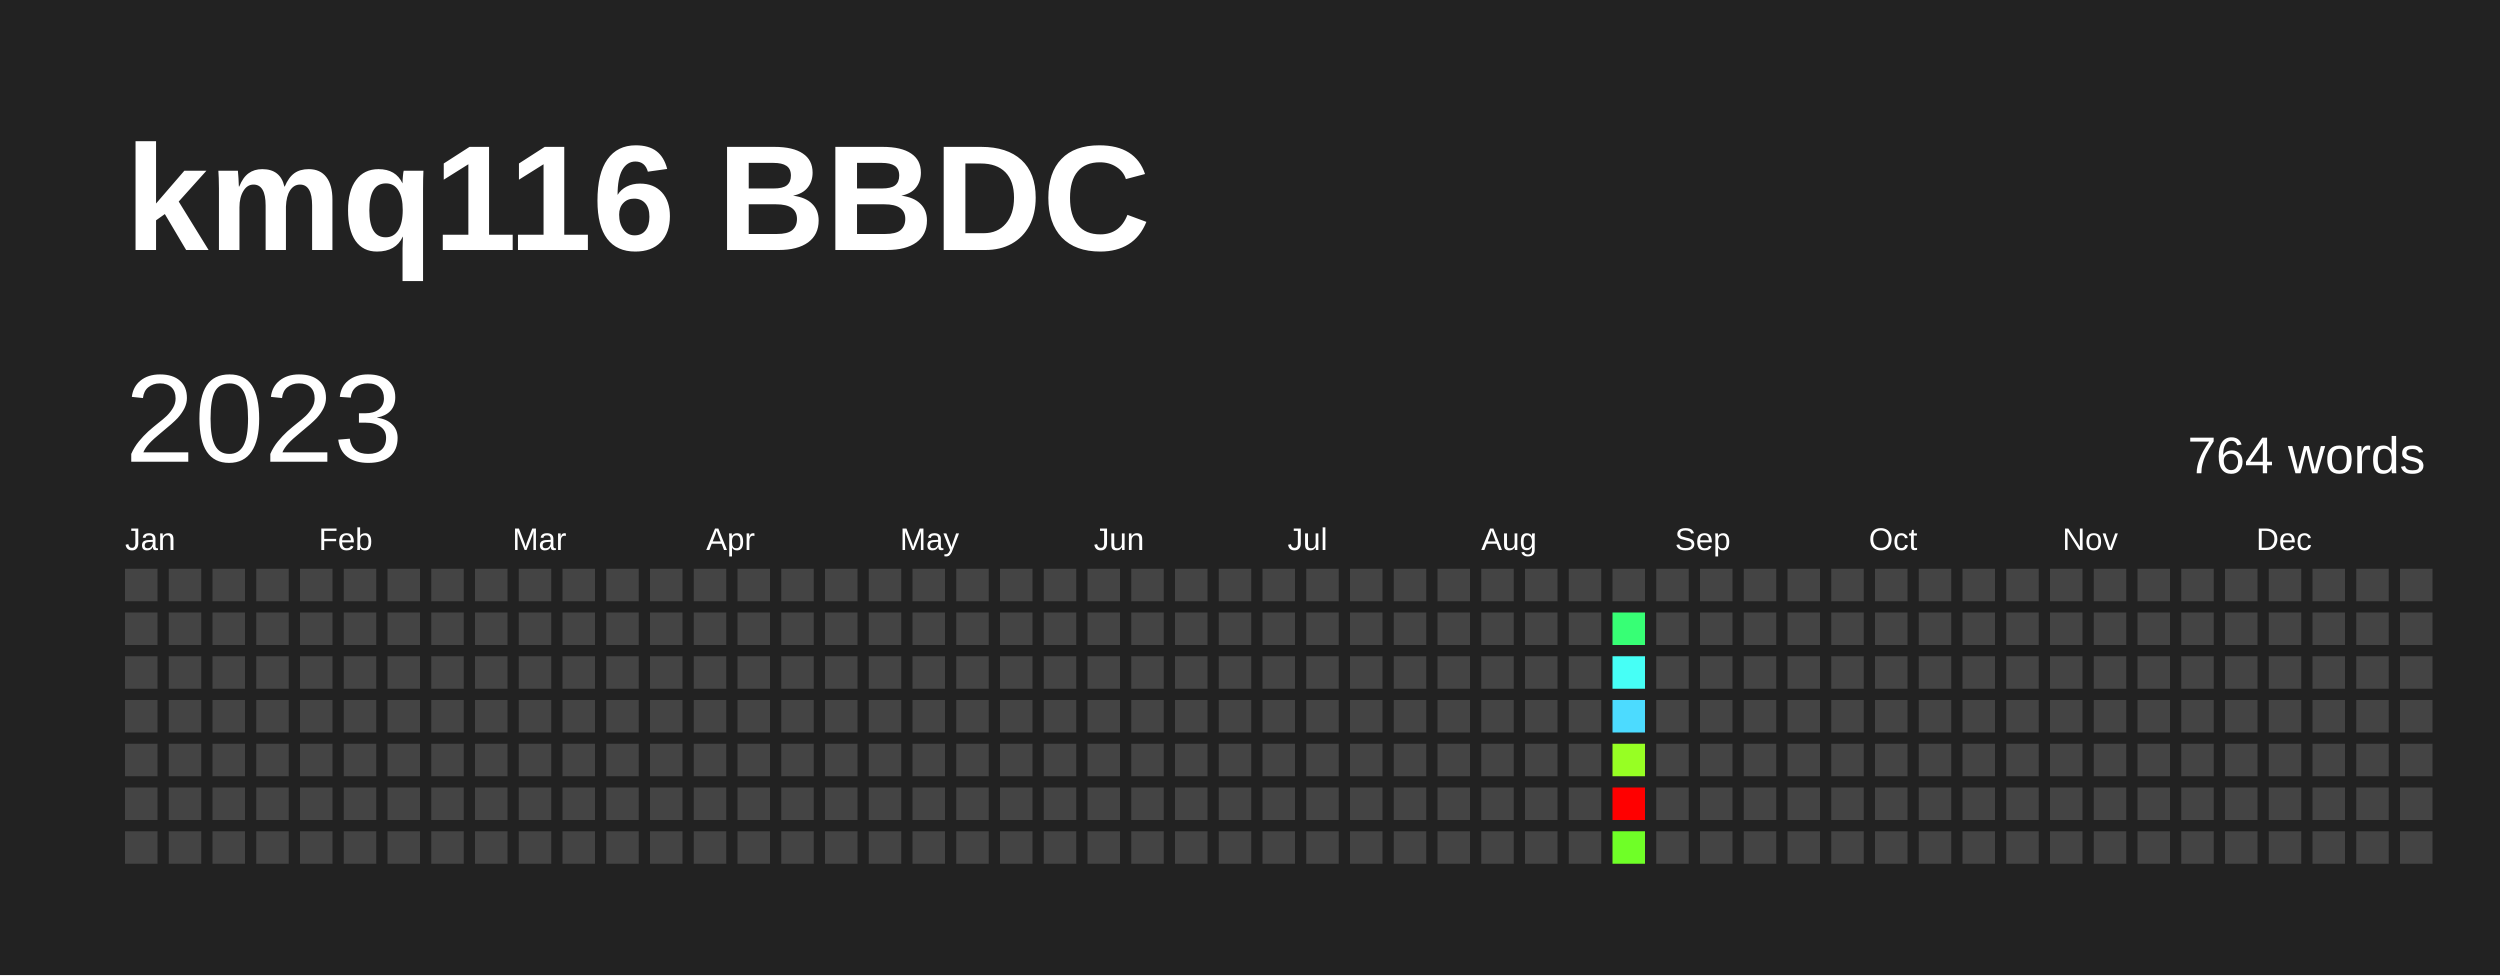
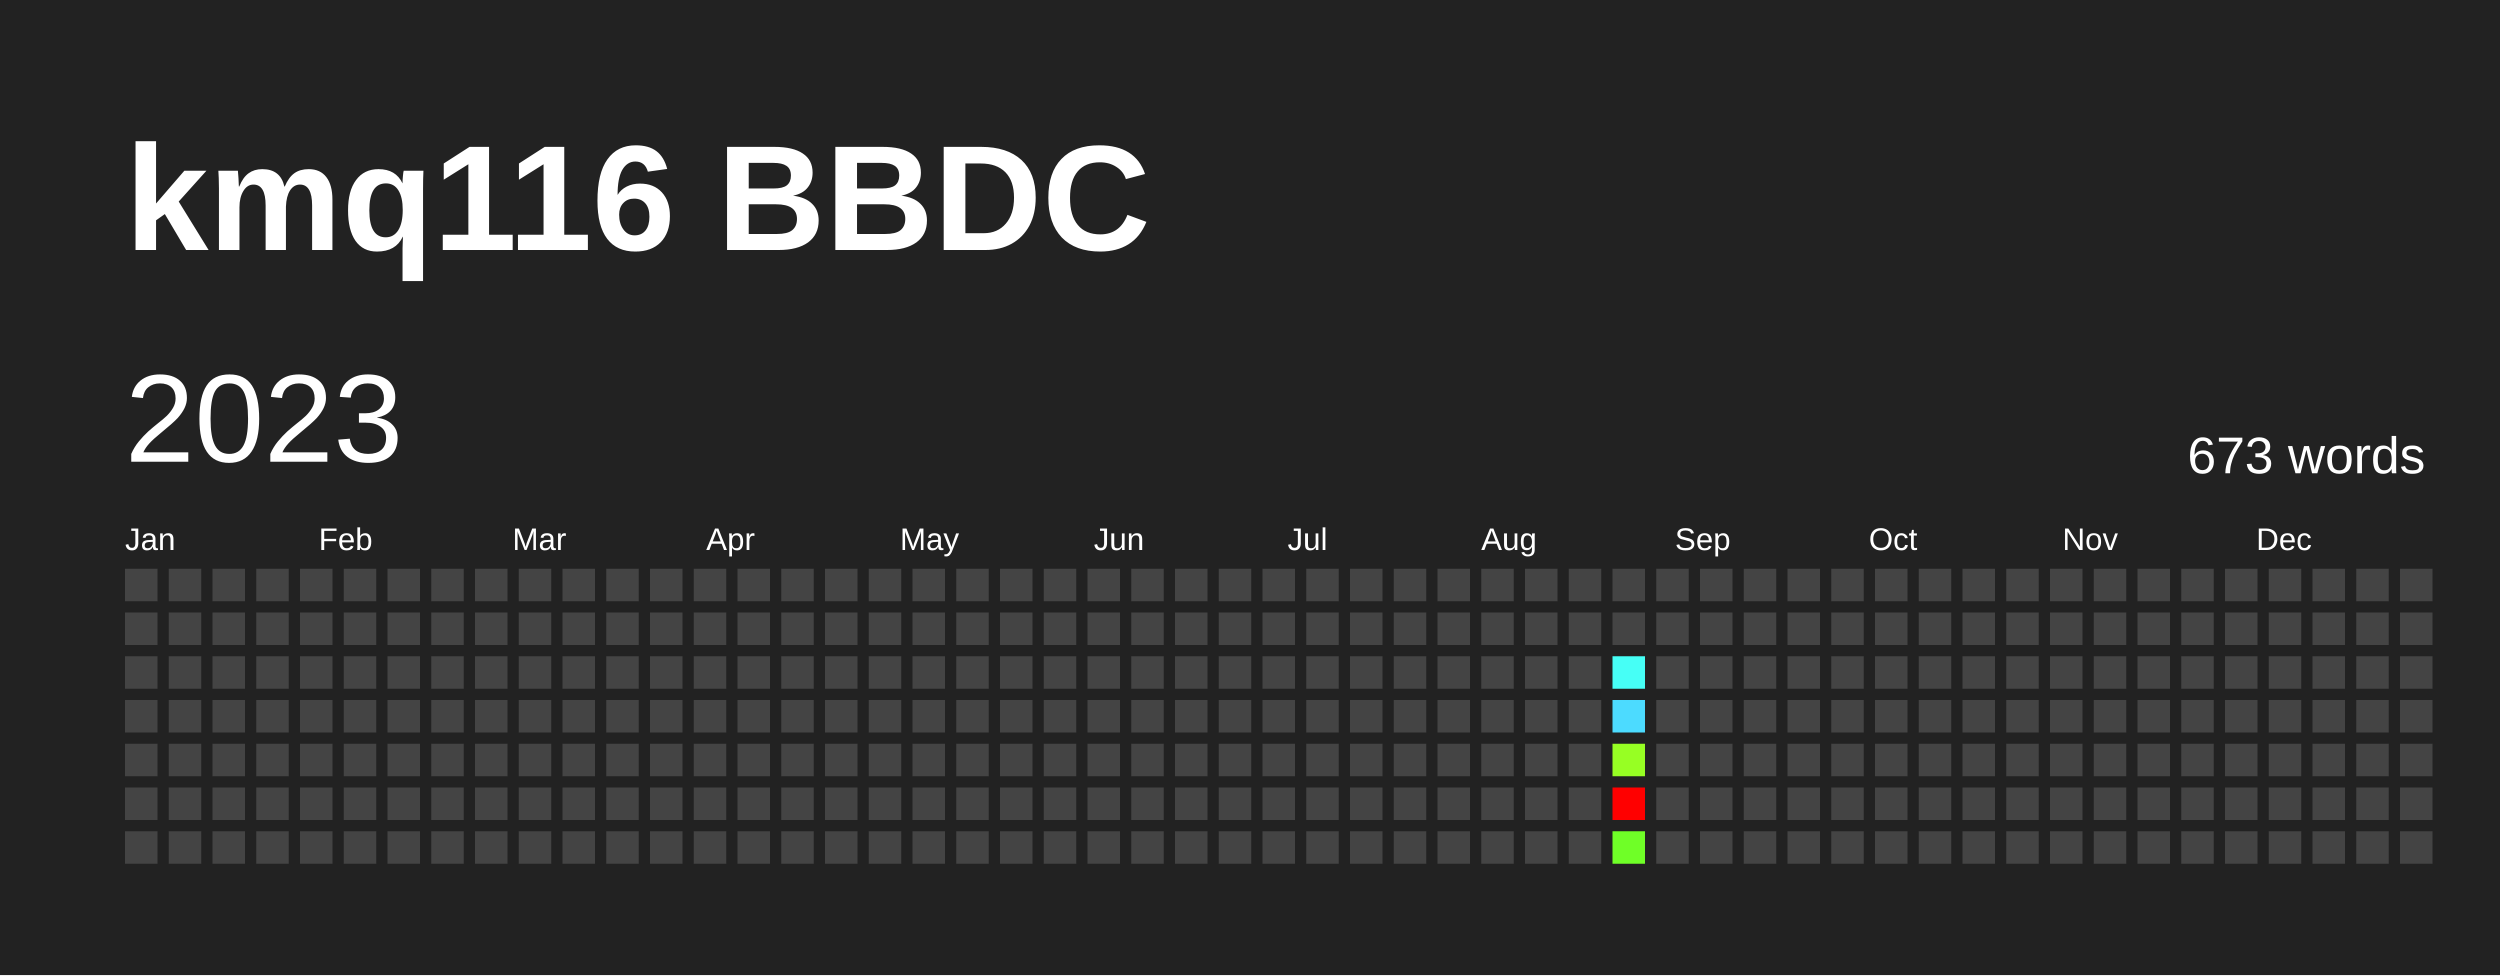
<svg xmlns="http://www.w3.org/2000/svg" baseProfile="full" height="78mm" version="1.1" viewBox="0,0,200,78" width="200mm">
  <defs />
  <rect fill="#222222" height="78" width="200" x="0" y="0" />
  <text fill="#FFFFFF" style="font-size:12px; font-family:Arial; font-weight:bold;" x="10" y="20">kmq116 BBDC</text>
  <text dominant-baseline="hanging" fill="#FFFFFF" style="font-size:10.0px; font-family:Arial;" x="10" y="30">2023</text>
-   <text dominant-baseline="hanging" fill="#FFFFFF" style="font-size:4.125px; font-family:Arial;" x="175" y="35">764 words</text>
+   <text dominant-baseline="hanging" fill="#FFFFFF" style="font-size:4.125px; font-family:Arial;" x="175" y="35">673 words</text>
  <text fill="#FFFFFF" style="font-size:2.5px; font-family:Arial" x="10.0" y="44">Jan</text>
  <text fill="#FFFFFF" style="font-size:2.5px; font-family:Arial" x="25.5" y="44">Feb</text>
  <text fill="#FFFFFF" style="font-size:2.5px; font-family:Arial" x="41.0" y="44">Mar</text>
  <text fill="#FFFFFF" style="font-size:2.5px; font-family:Arial" x="56.5" y="44">Apr</text>
  <text fill="#FFFFFF" style="font-size:2.5px; font-family:Arial" x="72.0" y="44">May</text>
  <text fill="#FFFFFF" style="font-size:2.5px; font-family:Arial" x="87.5" y="44">Jun</text>
  <text fill="#FFFFFF" style="font-size:2.5px; font-family:Arial" x="103.0" y="44">Jul</text>
  <text fill="#FFFFFF" style="font-size:2.5px; font-family:Arial" x="118.5" y="44">Aug</text>
  <text fill="#FFFFFF" style="font-size:2.5px; font-family:Arial" x="134.0" y="44">Sep</text>
  <text fill="#FFFFFF" style="font-size:2.5px; font-family:Arial" x="149.5" y="44">Oct</text>
  <text fill="#FFFFFF" style="font-size:2.5px; font-family:Arial" x="165.0" y="44">Nov</text>
  <text fill="#FFFFFF" style="font-size:2.5px; font-family:Arial" x="180.5" y="44">Dec</text>
  <rect fill="#444444" height="2.6" width="2.6" x="10.0" y="45.5" />
  <rect fill="#444444" height="2.6" width="2.6" x="10.0" y="49.0" />
  <rect fill="#444444" height="2.6" width="2.6" x="10.0" y="52.5" />
  <rect fill="#444444" height="2.6" width="2.6" x="10.0" y="56.0" />
  <rect fill="#444444" height="2.6" width="2.6" x="10.0" y="59.5" />
  <rect fill="#444444" height="2.6" width="2.6" x="10.0" y="63.0" />
  <rect fill="#444444" height="2.6" width="2.6" x="10.0" y="66.5" />
  <rect fill="#444444" height="2.6" width="2.6" x="13.5" y="45.5" />
  <rect fill="#444444" height="2.6" width="2.6" x="13.5" y="49.0" />
  <rect fill="#444444" height="2.6" width="2.6" x="13.5" y="52.5" />
  <rect fill="#444444" height="2.6" width="2.6" x="13.5" y="56.0" />
  <rect fill="#444444" height="2.6" width="2.6" x="13.5" y="59.5" />
  <rect fill="#444444" height="2.6" width="2.6" x="13.5" y="63.0" />
  <rect fill="#444444" height="2.6" width="2.6" x="13.5" y="66.5" />
  <rect fill="#444444" height="2.6" width="2.6" x="17.0" y="45.5" />
  <rect fill="#444444" height="2.6" width="2.6" x="17.0" y="49.0" />
  <rect fill="#444444" height="2.6" width="2.6" x="17.0" y="52.5" />
  <rect fill="#444444" height="2.6" width="2.6" x="17.0" y="56.0" />
  <rect fill="#444444" height="2.6" width="2.6" x="17.0" y="59.5" />
  <rect fill="#444444" height="2.6" width="2.6" x="17.0" y="63.0" />
  <rect fill="#444444" height="2.6" width="2.6" x="17.0" y="66.5" />
  <rect fill="#444444" height="2.6" width="2.6" x="20.5" y="45.5" />
  <rect fill="#444444" height="2.6" width="2.6" x="20.5" y="49.0" />
  <rect fill="#444444" height="2.6" width="2.6" x="20.5" y="52.5" />
  <rect fill="#444444" height="2.6" width="2.6" x="20.5" y="56.0" />
  <rect fill="#444444" height="2.6" width="2.6" x="20.5" y="59.5" />
  <rect fill="#444444" height="2.6" width="2.6" x="20.5" y="63.0" />
  <rect fill="#444444" height="2.6" width="2.6" x="20.5" y="66.5" />
  <rect fill="#444444" height="2.6" width="2.6" x="24.0" y="45.5" />
  <rect fill="#444444" height="2.6" width="2.6" x="24.0" y="49.0" />
  <rect fill="#444444" height="2.6" width="2.6" x="24.0" y="52.5" />
  <rect fill="#444444" height="2.6" width="2.6" x="24.0" y="56.0" />
  <rect fill="#444444" height="2.6" width="2.6" x="24.0" y="59.5" />
  <rect fill="#444444" height="2.6" width="2.6" x="24.0" y="63.0" />
  <rect fill="#444444" height="2.6" width="2.6" x="24.0" y="66.5" />
  <rect fill="#444444" height="2.6" width="2.6" x="27.5" y="45.5" />
  <rect fill="#444444" height="2.6" width="2.6" x="27.5" y="49.0" />
  <rect fill="#444444" height="2.6" width="2.6" x="27.5" y="52.5" />
  <rect fill="#444444" height="2.6" width="2.6" x="27.5" y="56.0" />
  <rect fill="#444444" height="2.6" width="2.6" x="27.5" y="59.5" />
  <rect fill="#444444" height="2.6" width="2.6" x="27.5" y="63.0" />
  <rect fill="#444444" height="2.6" width="2.6" x="27.5" y="66.5" />
  <rect fill="#444444" height="2.6" width="2.6" x="31.0" y="45.5" />
  <rect fill="#444444" height="2.6" width="2.6" x="31.0" y="49.0" />
  <rect fill="#444444" height="2.6" width="2.6" x="31.0" y="52.5" />
  <rect fill="#444444" height="2.6" width="2.6" x="31.0" y="56.0" />
  <rect fill="#444444" height="2.6" width="2.6" x="31.0" y="59.5" />
  <rect fill="#444444" height="2.6" width="2.6" x="31.0" y="63.0" />
  <rect fill="#444444" height="2.6" width="2.6" x="31.0" y="66.5" />
  <rect fill="#444444" height="2.6" width="2.6" x="34.5" y="45.5" />
  <rect fill="#444444" height="2.6" width="2.6" x="34.5" y="49.0" />
  <rect fill="#444444" height="2.6" width="2.6" x="34.5" y="52.5" />
  <rect fill="#444444" height="2.6" width="2.6" x="34.5" y="56.0" />
  <rect fill="#444444" height="2.6" width="2.6" x="34.5" y="59.5" />
  <rect fill="#444444" height="2.6" width="2.6" x="34.5" y="63.0" />
  <rect fill="#444444" height="2.6" width="2.6" x="34.5" y="66.5" />
  <rect fill="#444444" height="2.6" width="2.6" x="38.0" y="45.5" />
  <rect fill="#444444" height="2.6" width="2.6" x="38.0" y="49.0" />
  <rect fill="#444444" height="2.6" width="2.6" x="38.0" y="52.5" />
  <rect fill="#444444" height="2.6" width="2.6" x="38.0" y="56.0" />
  <rect fill="#444444" height="2.6" width="2.6" x="38.0" y="59.5" />
  <rect fill="#444444" height="2.6" width="2.6" x="38.0" y="63.0" />
  <rect fill="#444444" height="2.6" width="2.6" x="38.0" y="66.5" />
  <rect fill="#444444" height="2.6" width="2.6" x="41.5" y="45.5" />
  <rect fill="#444444" height="2.6" width="2.6" x="41.5" y="49.0" />
  <rect fill="#444444" height="2.6" width="2.6" x="41.5" y="52.5" />
  <rect fill="#444444" height="2.6" width="2.6" x="41.5" y="56.0" />
  <rect fill="#444444" height="2.6" width="2.6" x="41.5" y="59.5" />
  <rect fill="#444444" height="2.6" width="2.6" x="41.5" y="63.0" />
  <rect fill="#444444" height="2.6" width="2.6" x="41.5" y="66.5" />
  <rect fill="#444444" height="2.6" width="2.6" x="45.0" y="45.5" />
  <rect fill="#444444" height="2.6" width="2.6" x="45.0" y="49.0" />
  <rect fill="#444444" height="2.6" width="2.6" x="45.0" y="52.5" />
  <rect fill="#444444" height="2.6" width="2.6" x="45.0" y="56.0" />
  <rect fill="#444444" height="2.6" width="2.6" x="45.0" y="59.5" />
  <rect fill="#444444" height="2.6" width="2.6" x="45.0" y="63.0" />
  <rect fill="#444444" height="2.6" width="2.6" x="45.0" y="66.5" />
  <rect fill="#444444" height="2.6" width="2.6" x="48.5" y="45.5" />
  <rect fill="#444444" height="2.6" width="2.6" x="48.5" y="49.0" />
  <rect fill="#444444" height="2.6" width="2.6" x="48.5" y="52.5" />
  <rect fill="#444444" height="2.6" width="2.6" x="48.5" y="56.0" />
  <rect fill="#444444" height="2.6" width="2.6" x="48.5" y="59.5" />
  <rect fill="#444444" height="2.6" width="2.6" x="48.5" y="63.0" />
  <rect fill="#444444" height="2.6" width="2.6" x="48.5" y="66.5" />
  <rect fill="#444444" height="2.6" width="2.6" x="52.0" y="45.5" />
  <rect fill="#444444" height="2.6" width="2.6" x="52.0" y="49.0" />
  <rect fill="#444444" height="2.6" width="2.6" x="52.0" y="52.5" />
  <rect fill="#444444" height="2.6" width="2.6" x="52.0" y="56.0" />
  <rect fill="#444444" height="2.6" width="2.6" x="52.0" y="59.5" />
  <rect fill="#444444" height="2.6" width="2.6" x="52.0" y="63.0" />
  <rect fill="#444444" height="2.6" width="2.6" x="52.0" y="66.5" />
  <rect fill="#444444" height="2.6" width="2.6" x="55.5" y="45.5" />
  <rect fill="#444444" height="2.6" width="2.6" x="55.5" y="49.0" />
  <rect fill="#444444" height="2.6" width="2.6" x="55.5" y="52.5" />
  <rect fill="#444444" height="2.6" width="2.6" x="55.5" y="56.0" />
  <rect fill="#444444" height="2.6" width="2.6" x="55.5" y="59.5" />
  <rect fill="#444444" height="2.6" width="2.6" x="55.5" y="63.0" />
  <rect fill="#444444" height="2.6" width="2.6" x="55.5" y="66.5" />
  <rect fill="#444444" height="2.6" width="2.6" x="59.0" y="45.5" />
  <rect fill="#444444" height="2.6" width="2.6" x="59.0" y="49.0" />
  <rect fill="#444444" height="2.6" width="2.6" x="59.0" y="52.5" />
  <rect fill="#444444" height="2.6" width="2.6" x="59.0" y="56.0" />
  <rect fill="#444444" height="2.6" width="2.6" x="59.0" y="59.5" />
  <rect fill="#444444" height="2.6" width="2.6" x="59.0" y="63.0" />
  <rect fill="#444444" height="2.6" width="2.6" x="59.0" y="66.5" />
  <rect fill="#444444" height="2.6" width="2.6" x="62.5" y="45.5" />
  <rect fill="#444444" height="2.6" width="2.6" x="62.5" y="49.0" />
  <rect fill="#444444" height="2.6" width="2.6" x="62.5" y="52.5" />
  <rect fill="#444444" height="2.6" width="2.6" x="62.5" y="56.0" />
  <rect fill="#444444" height="2.6" width="2.6" x="62.5" y="59.5" />
  <rect fill="#444444" height="2.6" width="2.6" x="62.5" y="63.0" />
  <rect fill="#444444" height="2.6" width="2.6" x="62.5" y="66.5" />
  <rect fill="#444444" height="2.6" width="2.6" x="66.0" y="45.5" />
  <rect fill="#444444" height="2.6" width="2.6" x="66.0" y="49.0" />
  <rect fill="#444444" height="2.6" width="2.6" x="66.0" y="52.5" />
  <rect fill="#444444" height="2.6" width="2.6" x="66.0" y="56.0" />
  <rect fill="#444444" height="2.6" width="2.6" x="66.0" y="59.5" />
  <rect fill="#444444" height="2.6" width="2.6" x="66.0" y="63.0" />
  <rect fill="#444444" height="2.6" width="2.6" x="66.0" y="66.5" />
  <rect fill="#444444" height="2.6" width="2.6" x="69.5" y="45.5" />
  <rect fill="#444444" height="2.6" width="2.6" x="69.5" y="49.0" />
  <rect fill="#444444" height="2.6" width="2.6" x="69.5" y="52.5" />
  <rect fill="#444444" height="2.6" width="2.6" x="69.5" y="56.0" />
  <rect fill="#444444" height="2.6" width="2.6" x="69.5" y="59.5" />
  <rect fill="#444444" height="2.6" width="2.6" x="69.5" y="63.0" />
  <rect fill="#444444" height="2.6" width="2.6" x="69.5" y="66.5" />
  <rect fill="#444444" height="2.6" width="2.6" x="73.0" y="45.5" />
  <rect fill="#444444" height="2.6" width="2.6" x="73.0" y="49.0" />
  <rect fill="#444444" height="2.6" width="2.6" x="73.0" y="52.5" />
  <rect fill="#444444" height="2.6" width="2.6" x="73.0" y="56.0" />
  <rect fill="#444444" height="2.6" width="2.6" x="73.0" y="59.5" />
  <rect fill="#444444" height="2.6" width="2.6" x="73.0" y="63.0" />
  <rect fill="#444444" height="2.6" width="2.6" x="73.0" y="66.5" />
  <rect fill="#444444" height="2.6" width="2.6" x="76.5" y="45.5" />
  <rect fill="#444444" height="2.6" width="2.6" x="76.5" y="49.0" />
  <rect fill="#444444" height="2.6" width="2.6" x="76.5" y="52.5" />
  <rect fill="#444444" height="2.6" width="2.6" x="76.5" y="56.0" />
  <rect fill="#444444" height="2.6" width="2.6" x="76.5" y="59.5" />
  <rect fill="#444444" height="2.6" width="2.6" x="76.5" y="63.0" />
  <rect fill="#444444" height="2.6" width="2.6" x="76.5" y="66.5" />
  <rect fill="#444444" height="2.6" width="2.6" x="80.0" y="45.5" />
  <rect fill="#444444" height="2.6" width="2.6" x="80.0" y="49.0" />
  <rect fill="#444444" height="2.6" width="2.6" x="80.0" y="52.5" />
  <rect fill="#444444" height="2.6" width="2.6" x="80.0" y="56.0" />
  <rect fill="#444444" height="2.6" width="2.6" x="80.0" y="59.5" />
  <rect fill="#444444" height="2.6" width="2.6" x="80.0" y="63.0" />
  <rect fill="#444444" height="2.6" width="2.6" x="80.0" y="66.5" />
  <rect fill="#444444" height="2.6" width="2.6" x="83.5" y="45.5" />
  <rect fill="#444444" height="2.6" width="2.6" x="83.5" y="49.0" />
  <rect fill="#444444" height="2.6" width="2.6" x="83.5" y="52.5" />
  <rect fill="#444444" height="2.6" width="2.6" x="83.5" y="56.0" />
  <rect fill="#444444" height="2.6" width="2.6" x="83.5" y="59.5" />
  <rect fill="#444444" height="2.6" width="2.6" x="83.5" y="63.0" />
  <rect fill="#444444" height="2.6" width="2.6" x="83.5" y="66.5" />
  <rect fill="#444444" height="2.6" width="2.6" x="87.0" y="45.5" />
  <rect fill="#444444" height="2.6" width="2.6" x="87.0" y="49.0" />
  <rect fill="#444444" height="2.6" width="2.6" x="87.0" y="52.5" />
  <rect fill="#444444" height="2.6" width="2.6" x="87.0" y="56.0" />
  <rect fill="#444444" height="2.6" width="2.6" x="87.0" y="59.5" />
  <rect fill="#444444" height="2.6" width="2.6" x="87.0" y="63.0" />
  <rect fill="#444444" height="2.6" width="2.6" x="87.0" y="66.5" />
  <rect fill="#444444" height="2.6" width="2.6" x="90.5" y="45.5" />
  <rect fill="#444444" height="2.6" width="2.6" x="90.5" y="49.0" />
  <rect fill="#444444" height="2.6" width="2.6" x="90.5" y="52.5" />
  <rect fill="#444444" height="2.6" width="2.6" x="90.5" y="56.0" />
  <rect fill="#444444" height="2.6" width="2.6" x="90.5" y="59.5" />
  <rect fill="#444444" height="2.6" width="2.6" x="90.5" y="63.0" />
  <rect fill="#444444" height="2.6" width="2.6" x="90.5" y="66.5" />
  <rect fill="#444444" height="2.6" width="2.6" x="94.0" y="45.5" />
  <rect fill="#444444" height="2.6" width="2.6" x="94.0" y="49.0" />
  <rect fill="#444444" height="2.6" width="2.6" x="94.0" y="52.5" />
  <rect fill="#444444" height="2.6" width="2.6" x="94.0" y="56.0" />
  <rect fill="#444444" height="2.6" width="2.6" x="94.0" y="59.5" />
  <rect fill="#444444" height="2.6" width="2.6" x="94.0" y="63.0" />
  <rect fill="#444444" height="2.6" width="2.6" x="94.0" y="66.5" />
  <rect fill="#444444" height="2.6" width="2.6" x="97.5" y="45.5" />
  <rect fill="#444444" height="2.6" width="2.6" x="97.5" y="49.0" />
  <rect fill="#444444" height="2.6" width="2.6" x="97.5" y="52.5" />
  <rect fill="#444444" height="2.6" width="2.6" x="97.5" y="56.0" />
  <rect fill="#444444" height="2.6" width="2.6" x="97.5" y="59.5" />
  <rect fill="#444444" height="2.6" width="2.6" x="97.5" y="63.0" />
  <rect fill="#444444" height="2.6" width="2.6" x="97.5" y="66.5" />
  <rect fill="#444444" height="2.6" width="2.6" x="101.0" y="45.5" />
  <rect fill="#444444" height="2.6" width="2.6" x="101.0" y="49.0" />
  <rect fill="#444444" height="2.6" width="2.6" x="101.0" y="52.5" />
  <rect fill="#444444" height="2.6" width="2.6" x="101.0" y="56.0" />
  <rect fill="#444444" height="2.6" width="2.6" x="101.0" y="59.5" />
  <rect fill="#444444" height="2.6" width="2.6" x="101.0" y="63.0" />
  <rect fill="#444444" height="2.6" width="2.6" x="101.0" y="66.5" />
  <rect fill="#444444" height="2.6" width="2.6" x="104.5" y="45.5" />
  <rect fill="#444444" height="2.6" width="2.6" x="104.5" y="49.0" />
  <rect fill="#444444" height="2.6" width="2.6" x="104.5" y="52.5" />
  <rect fill="#444444" height="2.6" width="2.6" x="104.5" y="56.0" />
  <rect fill="#444444" height="2.6" width="2.6" x="104.5" y="59.5" />
  <rect fill="#444444" height="2.6" width="2.6" x="104.5" y="63.0" />
  <rect fill="#444444" height="2.6" width="2.6" x="104.5" y="66.5" />
  <rect fill="#444444" height="2.6" width="2.6" x="108.0" y="45.5" />
  <rect fill="#444444" height="2.6" width="2.6" x="108.0" y="49.0" />
  <rect fill="#444444" height="2.6" width="2.6" x="108.0" y="52.5" />
  <rect fill="#444444" height="2.6" width="2.6" x="108.0" y="56.0" />
  <rect fill="#444444" height="2.6" width="2.6" x="108.0" y="59.5" />
  <rect fill="#444444" height="2.6" width="2.6" x="108.0" y="63.0" />
  <rect fill="#444444" height="2.6" width="2.6" x="108.0" y="66.5" />
  <rect fill="#444444" height="2.6" width="2.6" x="111.5" y="45.5" />
  <rect fill="#444444" height="2.6" width="2.6" x="111.5" y="49.0" />
  <rect fill="#444444" height="2.6" width="2.6" x="111.5" y="52.5" />
  <rect fill="#444444" height="2.6" width="2.6" x="111.5" y="56.0" />
  <rect fill="#444444" height="2.6" width="2.6" x="111.5" y="59.5" />
  <rect fill="#444444" height="2.6" width="2.6" x="111.5" y="63.0" />
  <rect fill="#444444" height="2.6" width="2.6" x="111.5" y="66.5" />
  <rect fill="#444444" height="2.6" width="2.6" x="115.0" y="45.5" />
  <rect fill="#444444" height="2.6" width="2.6" x="115.0" y="49.0" />
  <rect fill="#444444" height="2.6" width="2.6" x="115.0" y="52.5" />
  <rect fill="#444444" height="2.6" width="2.6" x="115.0" y="56.0" />
  <rect fill="#444444" height="2.6" width="2.6" x="115.0" y="59.5" />
  <rect fill="#444444" height="2.6" width="2.6" x="115.0" y="63.0" />
  <rect fill="#444444" height="2.6" width="2.6" x="115.0" y="66.5" />
  <rect fill="#444444" height="2.6" width="2.6" x="118.5" y="45.5" />
  <rect fill="#444444" height="2.6" width="2.6" x="118.5" y="49.0" />
  <rect fill="#444444" height="2.6" width="2.6" x="118.5" y="52.5" />
  <rect fill="#444444" height="2.6" width="2.6" x="118.5" y="56.0" />
  <rect fill="#444444" height="2.6" width="2.6" x="118.5" y="59.5" />
  <rect fill="#444444" height="2.6" width="2.6" x="118.5" y="63.0" />
  <rect fill="#444444" height="2.6" width="2.6" x="118.5" y="66.5" />
  <rect fill="#444444" height="2.6" width="2.6" x="122.0" y="45.5" />
  <rect fill="#444444" height="2.6" width="2.6" x="122.0" y="49.0" />
  <rect fill="#444444" height="2.6" width="2.6" x="122.0" y="52.5" />
  <rect fill="#444444" height="2.6" width="2.6" x="122.0" y="56.0" />
  <rect fill="#444444" height="2.6" width="2.6" x="122.0" y="59.5" />
  <rect fill="#444444" height="2.6" width="2.6" x="122.0" y="63.0" />
  <rect fill="#444444" height="2.6" width="2.6" x="122.0" y="66.5" />
  <rect fill="#444444" height="2.6" width="2.6" x="125.5" y="45.5" />
  <rect fill="#444444" height="2.6" width="2.6" x="125.5" y="49.0" />
  <rect fill="#444444" height="2.6" width="2.6" x="125.5" y="52.5" />
  <rect fill="#444444" height="2.6" width="2.6" x="125.5" y="56.0" />
  <rect fill="#444444" height="2.6" width="2.6" x="125.5" y="59.5" />
  <rect fill="#444444" height="2.6" width="2.6" x="125.5" y="63.0" />
  <rect fill="#444444" height="2.6" width="2.6" x="125.5" y="66.5" />
  <rect fill="#444444" height="2.6" width="2.6" x="129.0" y="45.5" />
-   <rect fill="#37ff75" height="2.6" width="2.6" x="129.0" y="49.0" />
+   <rect fill="#444444" height="2.6" width="2.6" x="129.0" y="49.0" />
  <rect fill="#46fff6" height="2.6" width="2.6" x="129.0" y="52.5" />
  <rect fill="#4cdbff" height="2.6" width="2.6" x="129.0" y="56.0" />
  <rect fill="#97ff23" height="2.6" width="2.6" x="129.0" y="59.5" />
  <rect fill="red" height="2.6" width="2.6" x="129.0" y="63.0" />
  <rect fill="#6fff27" height="2.6" width="2.6" x="129.0" y="66.5" />
  <rect fill="#444444" height="2.6" width="2.6" x="132.5" y="45.5" />
  <rect fill="#444444" height="2.6" width="2.6" x="132.5" y="49.0" />
  <rect fill="#444444" height="2.6" width="2.6" x="132.5" y="52.5" />
  <rect fill="#444444" height="2.6" width="2.6" x="132.5" y="56.0" />
  <rect fill="#444444" height="2.6" width="2.6" x="132.5" y="59.5" />
  <rect fill="#444444" height="2.6" width="2.6" x="132.5" y="63.0" />
  <rect fill="#444444" height="2.6" width="2.6" x="132.5" y="66.5" />
  <rect fill="#444444" height="2.6" width="2.6" x="136.0" y="45.5" />
  <rect fill="#444444" height="2.6" width="2.6" x="136.0" y="49.0" />
  <rect fill="#444444" height="2.6" width="2.6" x="136.0" y="52.5" />
  <rect fill="#444444" height="2.6" width="2.6" x="136.0" y="56.0" />
  <rect fill="#444444" height="2.6" width="2.6" x="136.0" y="59.5" />
  <rect fill="#444444" height="2.6" width="2.6" x="136.0" y="63.0" />
  <rect fill="#444444" height="2.6" width="2.6" x="136.0" y="66.5" />
  <rect fill="#444444" height="2.6" width="2.6" x="139.5" y="45.5" />
  <rect fill="#444444" height="2.6" width="2.6" x="139.5" y="49.0" />
  <rect fill="#444444" height="2.6" width="2.6" x="139.5" y="52.5" />
  <rect fill="#444444" height="2.6" width="2.6" x="139.5" y="56.0" />
  <rect fill="#444444" height="2.6" width="2.6" x="139.5" y="59.5" />
  <rect fill="#444444" height="2.6" width="2.6" x="139.5" y="63.0" />
  <rect fill="#444444" height="2.6" width="2.6" x="139.5" y="66.5" />
  <rect fill="#444444" height="2.6" width="2.6" x="143.0" y="45.5" />
  <rect fill="#444444" height="2.6" width="2.6" x="143.0" y="49.0" />
  <rect fill="#444444" height="2.6" width="2.6" x="143.0" y="52.5" />
  <rect fill="#444444" height="2.6" width="2.6" x="143.0" y="56.0" />
  <rect fill="#444444" height="2.6" width="2.6" x="143.0" y="59.5" />
  <rect fill="#444444" height="2.6" width="2.6" x="143.0" y="63.0" />
  <rect fill="#444444" height="2.6" width="2.6" x="143.0" y="66.5" />
  <rect fill="#444444" height="2.6" width="2.6" x="146.5" y="45.5" />
  <rect fill="#444444" height="2.6" width="2.6" x="146.5" y="49.0" />
  <rect fill="#444444" height="2.6" width="2.6" x="146.5" y="52.5" />
  <rect fill="#444444" height="2.6" width="2.6" x="146.5" y="56.0" />
  <rect fill="#444444" height="2.6" width="2.6" x="146.5" y="59.5" />
  <rect fill="#444444" height="2.6" width="2.6" x="146.5" y="63.0" />
  <rect fill="#444444" height="2.6" width="2.6" x="146.5" y="66.5" />
  <rect fill="#444444" height="2.6" width="2.6" x="150.0" y="45.5" />
  <rect fill="#444444" height="2.6" width="2.6" x="150.0" y="49.0" />
  <rect fill="#444444" height="2.6" width="2.6" x="150.0" y="52.5" />
  <rect fill="#444444" height="2.6" width="2.6" x="150.0" y="56.0" />
  <rect fill="#444444" height="2.6" width="2.6" x="150.0" y="59.5" />
  <rect fill="#444444" height="2.6" width="2.6" x="150.0" y="63.0" />
  <rect fill="#444444" height="2.6" width="2.6" x="150.0" y="66.5" />
  <rect fill="#444444" height="2.6" width="2.6" x="153.5" y="45.5" />
  <rect fill="#444444" height="2.6" width="2.6" x="153.5" y="49.0" />
  <rect fill="#444444" height="2.6" width="2.6" x="153.5" y="52.5" />
  <rect fill="#444444" height="2.6" width="2.6" x="153.5" y="56.0" />
  <rect fill="#444444" height="2.6" width="2.6" x="153.5" y="59.5" />
  <rect fill="#444444" height="2.6" width="2.6" x="153.5" y="63.0" />
  <rect fill="#444444" height="2.6" width="2.6" x="153.5" y="66.5" />
  <rect fill="#444444" height="2.6" width="2.6" x="157.0" y="45.5" />
  <rect fill="#444444" height="2.6" width="2.6" x="157.0" y="49.0" />
  <rect fill="#444444" height="2.6" width="2.6" x="157.0" y="52.5" />
  <rect fill="#444444" height="2.6" width="2.6" x="157.0" y="56.0" />
  <rect fill="#444444" height="2.6" width="2.6" x="157.0" y="59.5" />
  <rect fill="#444444" height="2.6" width="2.6" x="157.0" y="63.0" />
  <rect fill="#444444" height="2.6" width="2.6" x="157.0" y="66.5" />
  <rect fill="#444444" height="2.6" width="2.6" x="160.5" y="45.5" />
  <rect fill="#444444" height="2.6" width="2.6" x="160.5" y="49.0" />
  <rect fill="#444444" height="2.6" width="2.6" x="160.5" y="52.5" />
  <rect fill="#444444" height="2.6" width="2.6" x="160.5" y="56.0" />
  <rect fill="#444444" height="2.6" width="2.6" x="160.5" y="59.5" />
  <rect fill="#444444" height="2.6" width="2.6" x="160.5" y="63.0" />
  <rect fill="#444444" height="2.6" width="2.6" x="160.5" y="66.5" />
  <rect fill="#444444" height="2.6" width="2.6" x="164.0" y="45.5" />
  <rect fill="#444444" height="2.6" width="2.6" x="164.0" y="49.0" />
  <rect fill="#444444" height="2.6" width="2.6" x="164.0" y="52.5" />
  <rect fill="#444444" height="2.6" width="2.6" x="164.0" y="56.0" />
  <rect fill="#444444" height="2.6" width="2.6" x="164.0" y="59.5" />
  <rect fill="#444444" height="2.6" width="2.6" x="164.0" y="63.0" />
  <rect fill="#444444" height="2.6" width="2.6" x="164.0" y="66.5" />
  <rect fill="#444444" height="2.6" width="2.6" x="167.5" y="45.5" />
  <rect fill="#444444" height="2.6" width="2.6" x="167.5" y="49.0" />
  <rect fill="#444444" height="2.6" width="2.6" x="167.5" y="52.5" />
  <rect fill="#444444" height="2.6" width="2.6" x="167.5" y="56.0" />
  <rect fill="#444444" height="2.6" width="2.6" x="167.5" y="59.5" />
  <rect fill="#444444" height="2.6" width="2.6" x="167.5" y="63.0" />
  <rect fill="#444444" height="2.6" width="2.6" x="167.5" y="66.5" />
  <rect fill="#444444" height="2.6" width="2.6" x="171.0" y="45.5" />
  <rect fill="#444444" height="2.6" width="2.6" x="171.0" y="49.0" />
  <rect fill="#444444" height="2.6" width="2.6" x="171.0" y="52.5" />
  <rect fill="#444444" height="2.6" width="2.6" x="171.0" y="56.0" />
  <rect fill="#444444" height="2.6" width="2.6" x="171.0" y="59.5" />
  <rect fill="#444444" height="2.6" width="2.6" x="171.0" y="63.0" />
  <rect fill="#444444" height="2.6" width="2.6" x="171.0" y="66.5" />
  <rect fill="#444444" height="2.6" width="2.6" x="174.5" y="45.5" />
  <rect fill="#444444" height="2.6" width="2.6" x="174.5" y="49.0" />
  <rect fill="#444444" height="2.6" width="2.6" x="174.5" y="52.5" />
  <rect fill="#444444" height="2.6" width="2.6" x="174.5" y="56.0" />
  <rect fill="#444444" height="2.6" width="2.6" x="174.5" y="59.5" />
  <rect fill="#444444" height="2.6" width="2.6" x="174.5" y="63.0" />
  <rect fill="#444444" height="2.6" width="2.6" x="174.5" y="66.5" />
  <rect fill="#444444" height="2.6" width="2.6" x="178.0" y="45.5" />
  <rect fill="#444444" height="2.6" width="2.6" x="178.0" y="49.0" />
  <rect fill="#444444" height="2.6" width="2.6" x="178.0" y="52.5" />
  <rect fill="#444444" height="2.6" width="2.6" x="178.0" y="56.0" />
  <rect fill="#444444" height="2.6" width="2.6" x="178.0" y="59.5" />
  <rect fill="#444444" height="2.6" width="2.6" x="178.0" y="63.0" />
  <rect fill="#444444" height="2.6" width="2.6" x="178.0" y="66.5" />
  <rect fill="#444444" height="2.6" width="2.6" x="181.5" y="45.5" />
  <rect fill="#444444" height="2.6" width="2.6" x="181.5" y="49.0" />
  <rect fill="#444444" height="2.6" width="2.6" x="181.5" y="52.5" />
  <rect fill="#444444" height="2.6" width="2.6" x="181.5" y="56.0" />
  <rect fill="#444444" height="2.6" width="2.6" x="181.5" y="59.5" />
  <rect fill="#444444" height="2.6" width="2.6" x="181.5" y="63.0" />
  <rect fill="#444444" height="2.6" width="2.6" x="181.5" y="66.5" />
  <rect fill="#444444" height="2.6" width="2.6" x="185.0" y="45.5" />
  <rect fill="#444444" height="2.6" width="2.6" x="185.0" y="49.0" />
  <rect fill="#444444" height="2.6" width="2.6" x="185.0" y="52.5" />
  <rect fill="#444444" height="2.6" width="2.6" x="185.0" y="56.0" />
  <rect fill="#444444" height="2.6" width="2.6" x="185.0" y="59.5" />
  <rect fill="#444444" height="2.6" width="2.6" x="185.0" y="63.0" />
  <rect fill="#444444" height="2.6" width="2.6" x="185.0" y="66.5" />
  <rect fill="#444444" height="2.6" width="2.6" x="188.5" y="45.5" />
  <rect fill="#444444" height="2.6" width="2.6" x="188.5" y="49.0" />
  <rect fill="#444444" height="2.6" width="2.6" x="188.5" y="52.5" />
  <rect fill="#444444" height="2.6" width="2.6" x="188.5" y="56.0" />
  <rect fill="#444444" height="2.6" width="2.6" x="188.5" y="59.5" />
  <rect fill="#444444" height="2.6" width="2.6" x="188.5" y="63.0" />
  <rect fill="#444444" height="2.6" width="2.6" x="188.5" y="66.5" />
  <rect fill="#444444" height="2.6" width="2.6" x="192.0" y="45.5" />
  <rect fill="#444444" height="2.6" width="2.6" x="192.0" y="49.0" />
  <rect fill="#444444" height="2.6" width="2.6" x="192.0" y="52.5" />
  <rect fill="#444444" height="2.6" width="2.6" x="192.0" y="56.0" />
  <rect fill="#444444" height="2.6" width="2.6" x="192.0" y="59.5" />
  <rect fill="#444444" height="2.6" width="2.6" x="192.0" y="63.0" />
  <rect fill="#444444" height="2.6" width="2.6" x="192.0" y="66.5" />
</svg>
